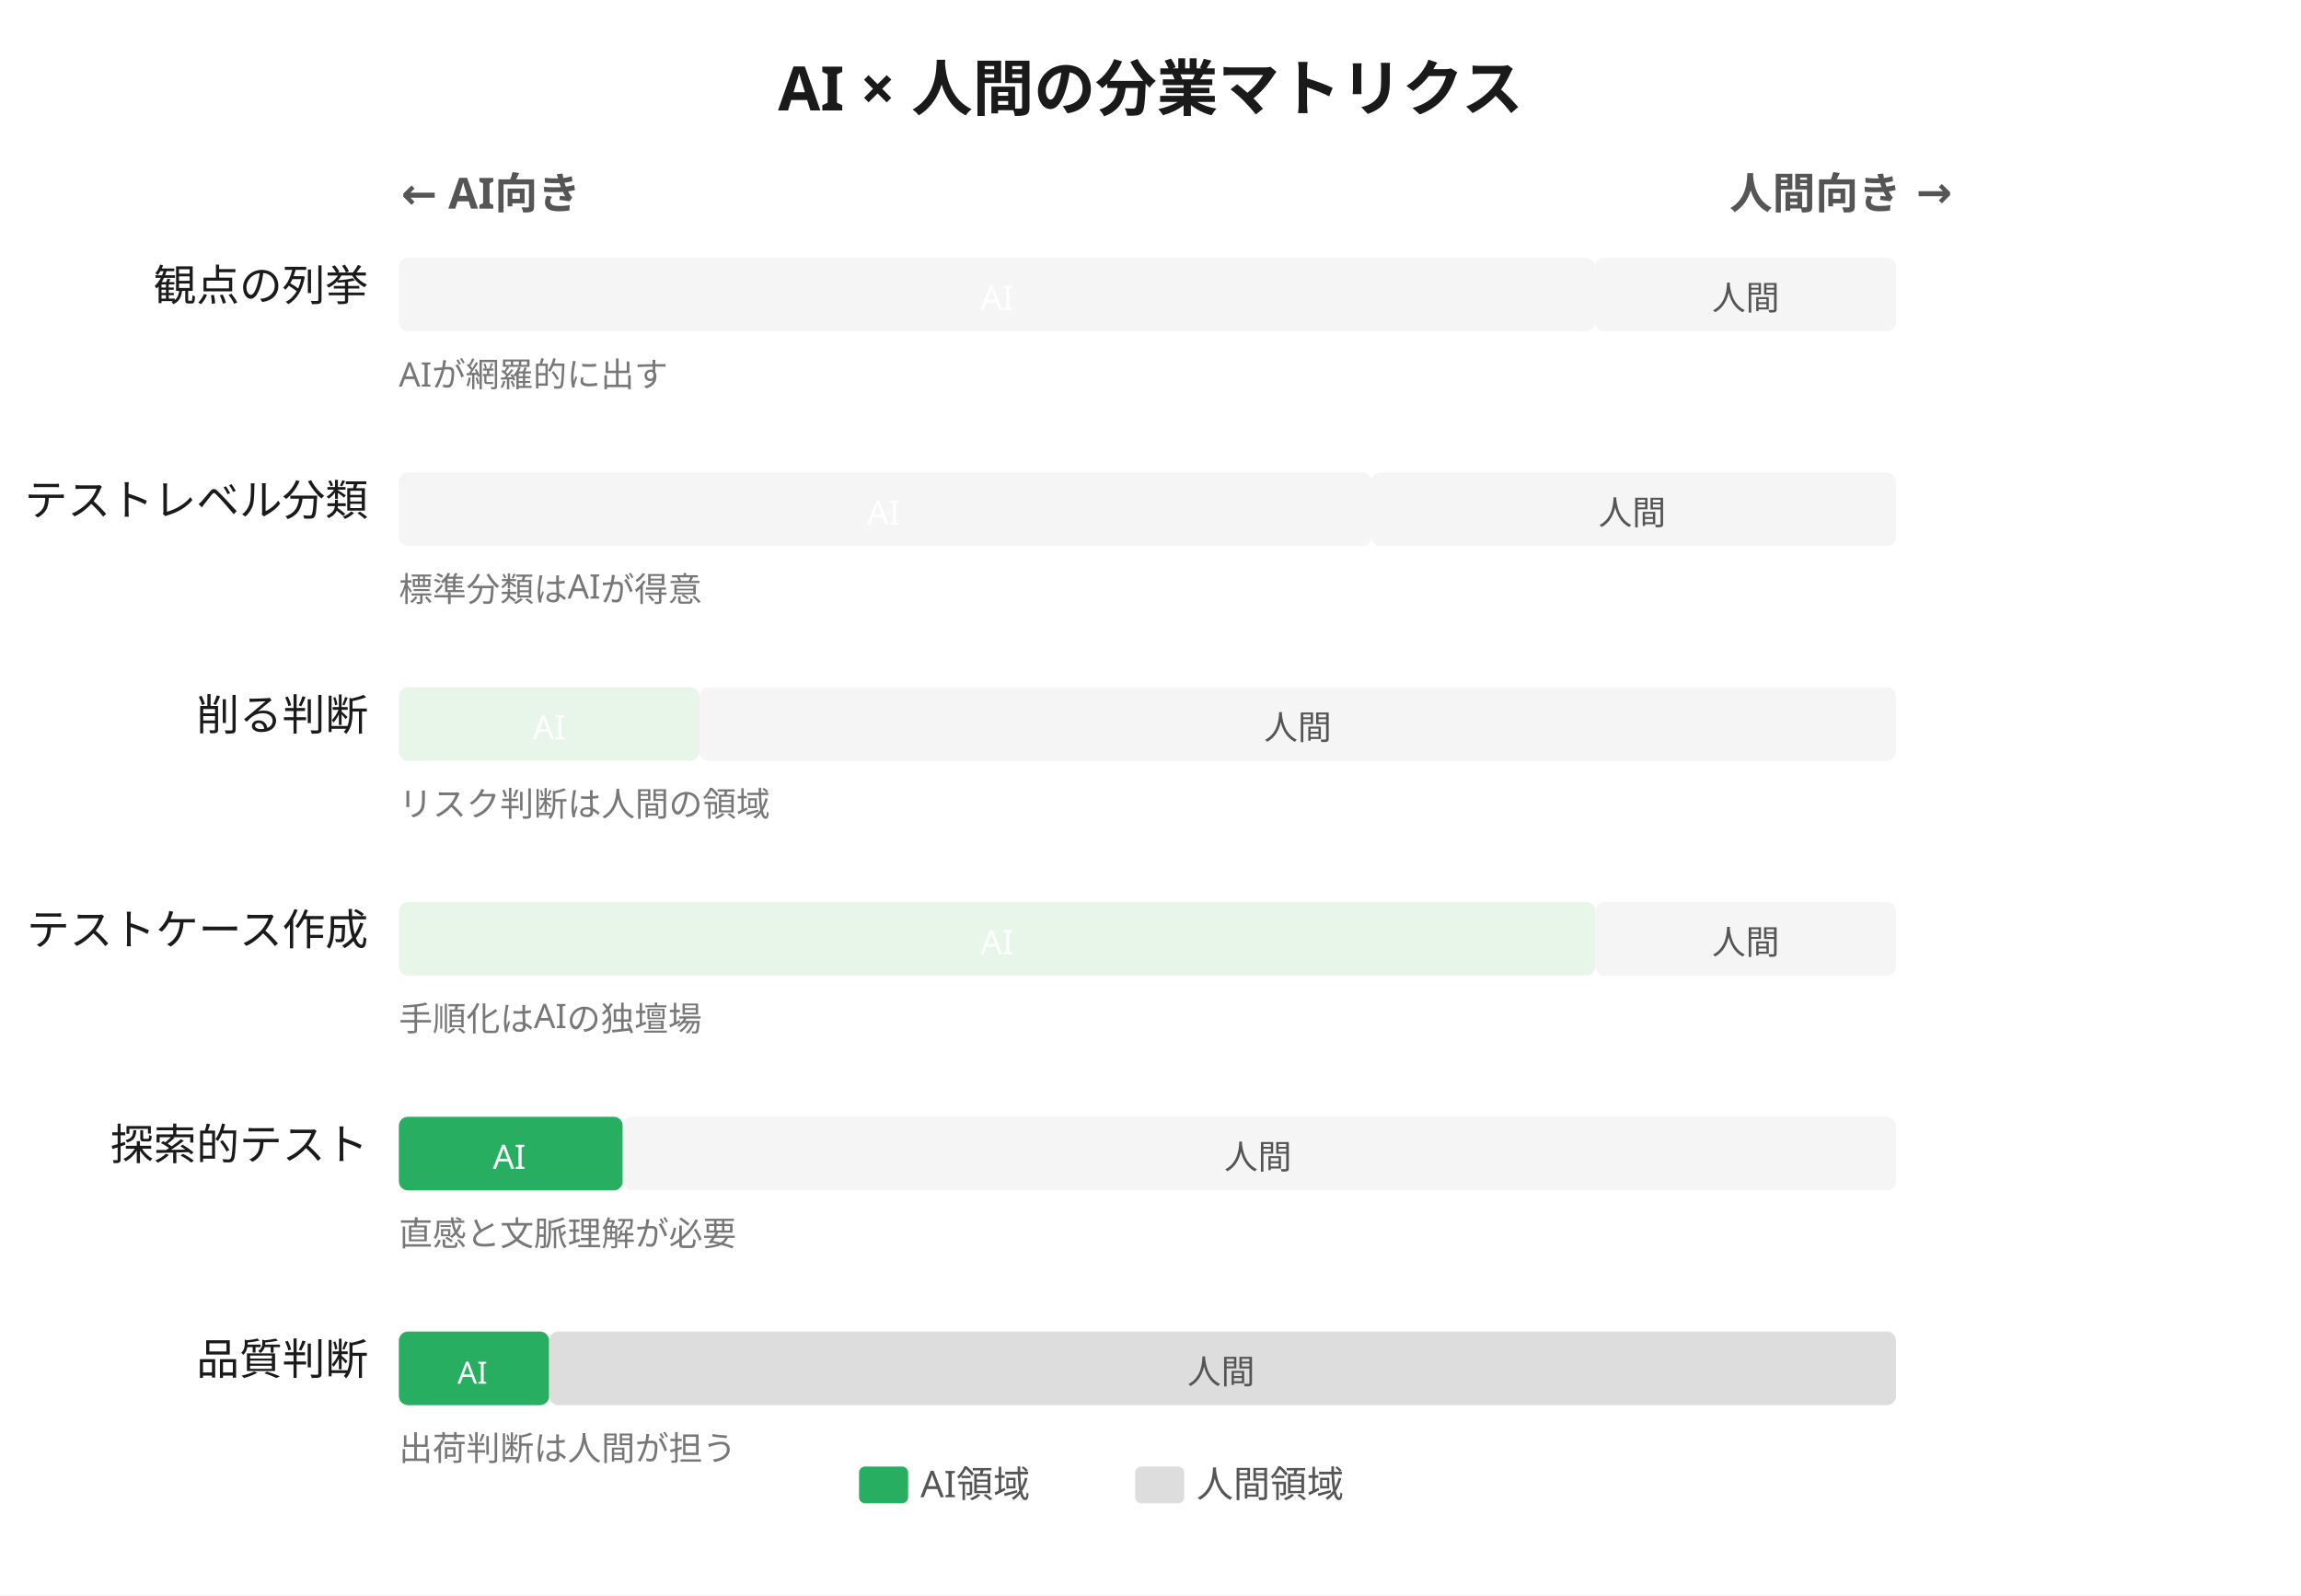
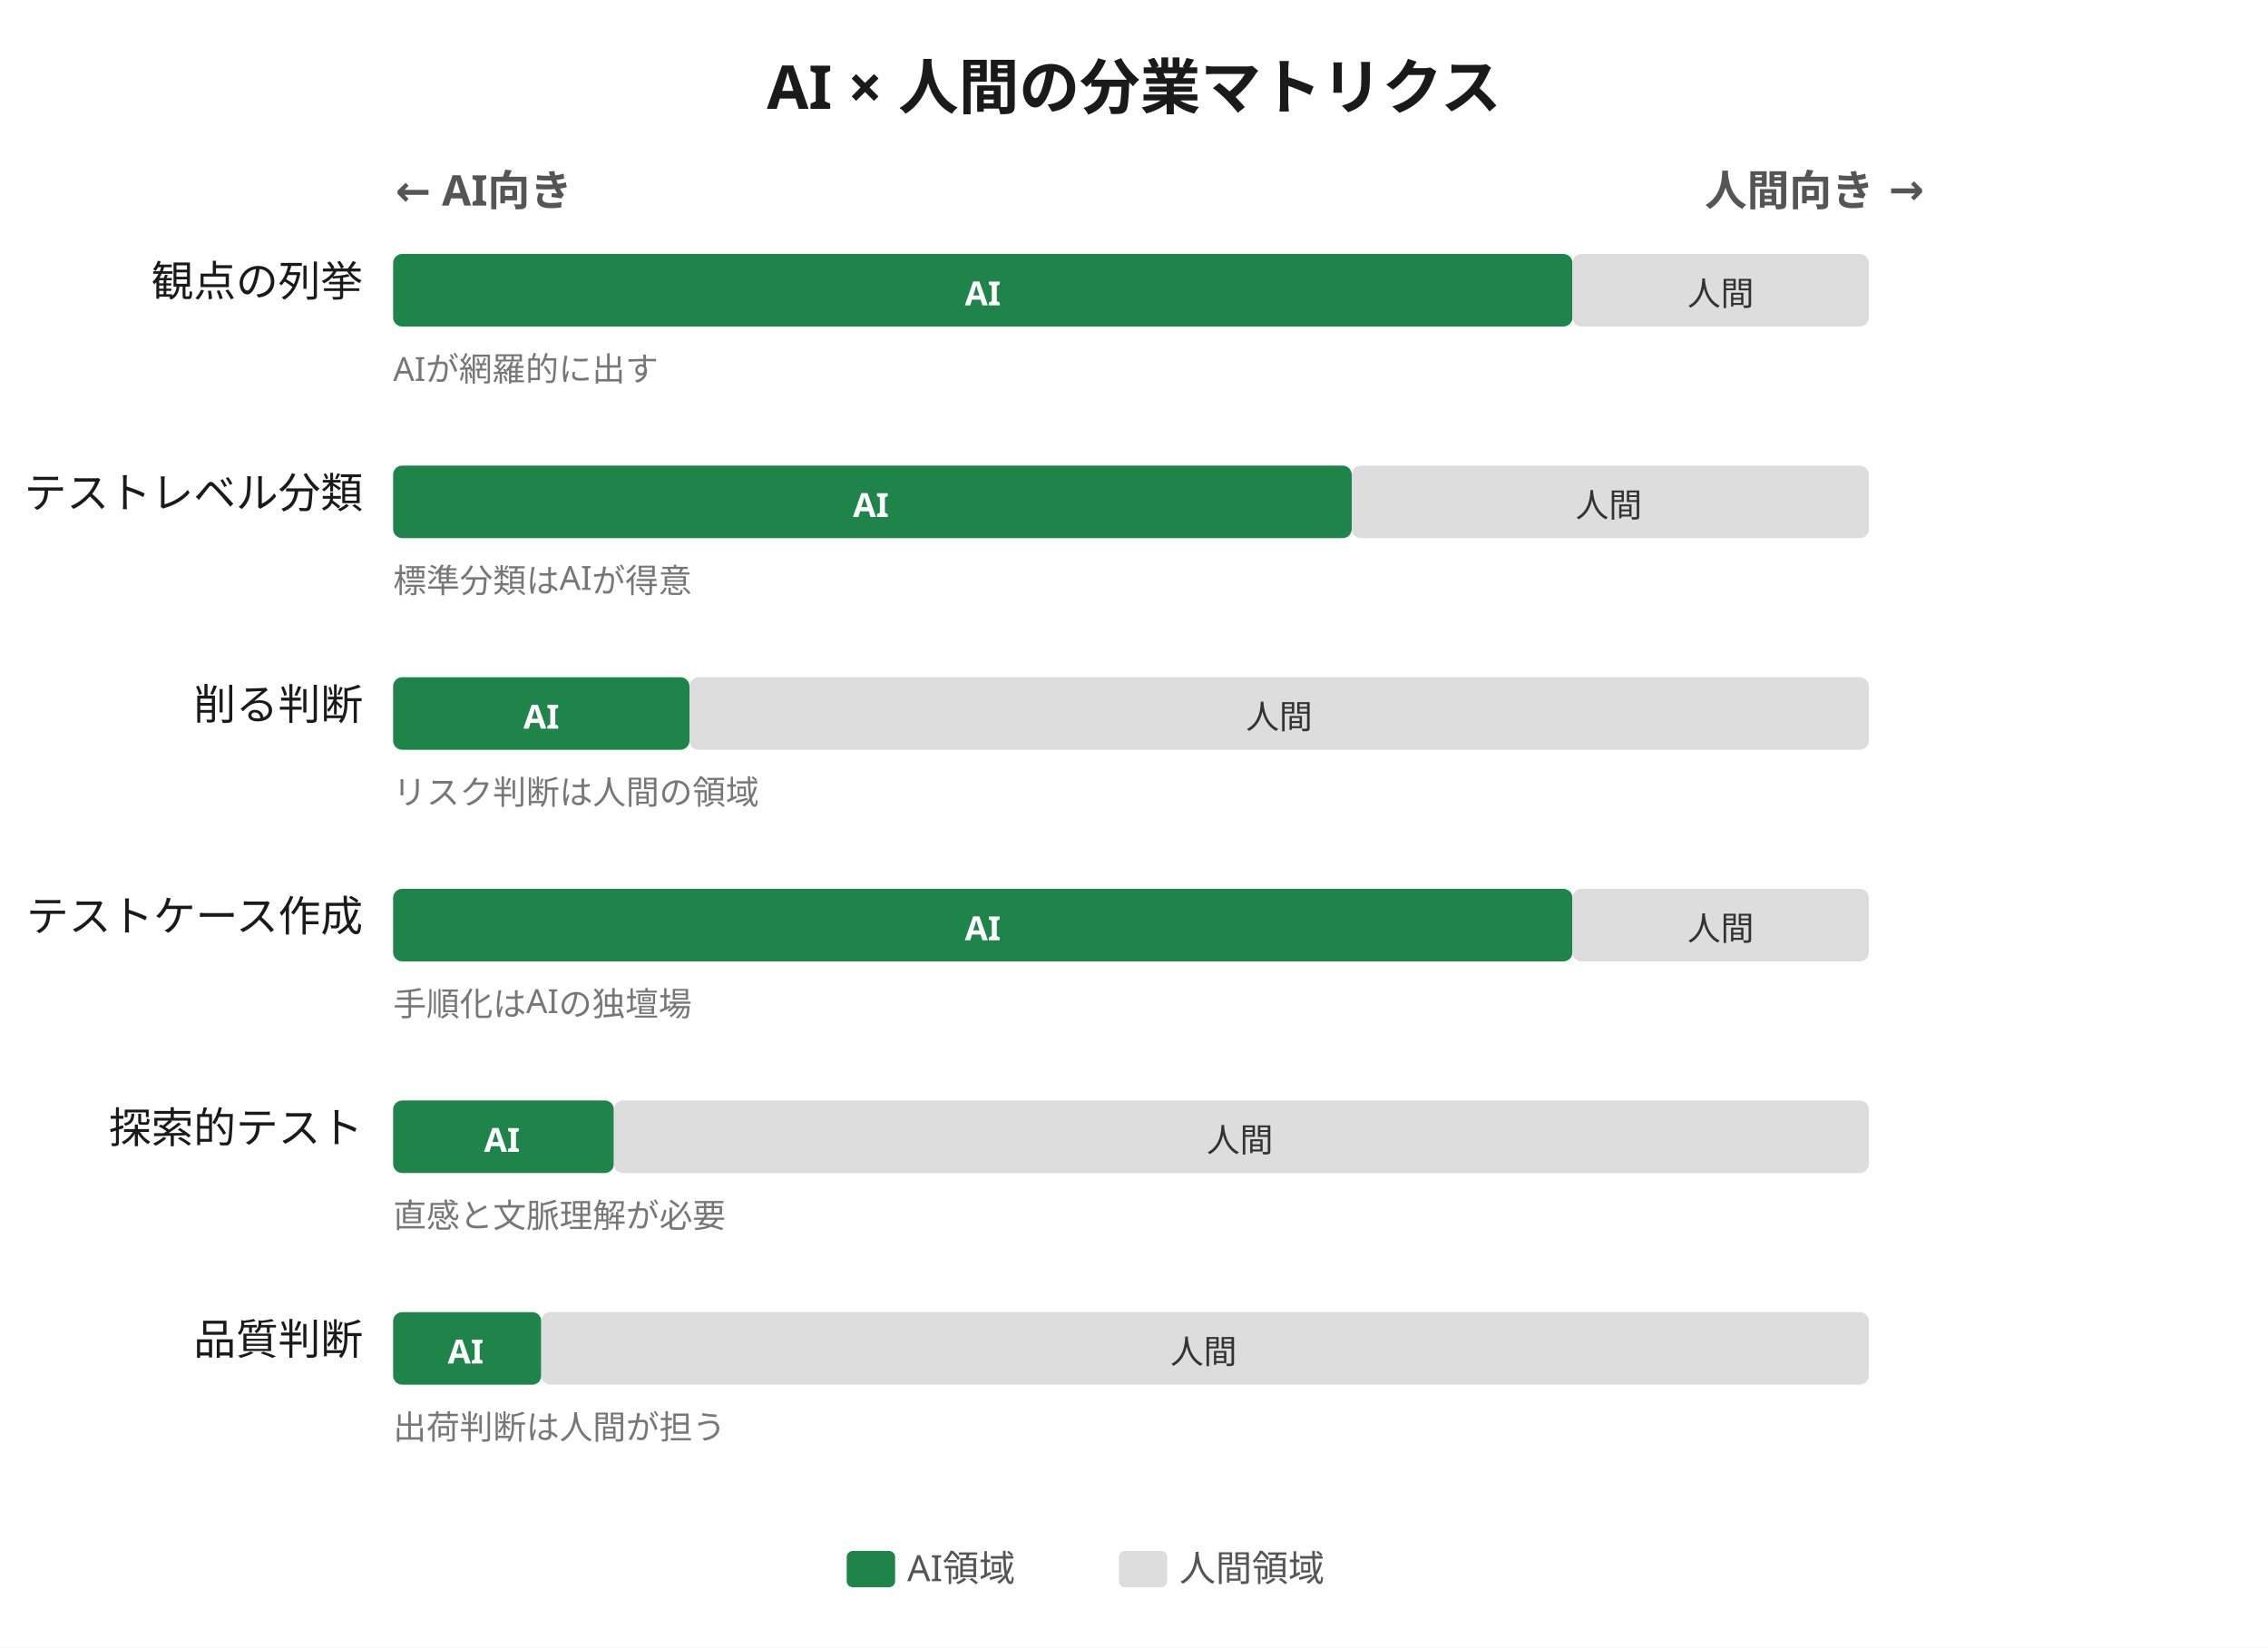
- <svg xmlns="http://www.w3.org/2000/svg" viewBox="0 0 750 520" font-family="'Hiragino Sans', 'Hiragino Kaku Gothic ProN', sans-serif">
-   <rect width="750" height="520" fill="#ffffff" />
+ <svg xmlns="http://www.w3.org/2000/svg" viewBox="0 0 750 545" font-family="'Hiragino Sans', 'Hiragino Kaku Gothic ProN', sans-serif">
+   <rect width="750" height="545" fill="#ffffff" />
  <defs>
    <marker id="arrow" markerWidth="8" markerHeight="6" refX="8" refY="3" orient="auto">
      <polygon points="0,0 8,3 0,6" fill="#F9A825" />
    </marker>
  </defs>
  <text x="375" y="36" text-anchor="middle" font-size="20" font-weight="bold" fill="#1a1a1a">AI × 人間の分業マトリクス</text>
  <text x="160" y="68" text-anchor="middle" font-size="14" font-weight="bold" fill="#555">← AI向き</text>
  <text x="600" y="68" text-anchor="middle" font-size="14" font-weight="bold" fill="#555">人間向き →</text>
  <g transform="translate(130, 80)">
    <text x="-10" y="18" text-anchor="end" font-size="14" fill="#1a1a1a">観点の列挙</text>
-     <rect x="0" y="4" width="390" height="24" rx="3" fill="#F5F5F5" />
-     <rect x="390" y="4" width="98" height="24" rx="3" fill="#F5F5F5" />
-     <text x="195" y="21" text-anchor="middle" font-size="11" fill="#fff">AI</text>
-     <text x="439" y="21" text-anchor="middle" font-size="11" fill="#555">人間</text>
+     <rect x="0" y="4" width="390" height="24" rx="3" fill="#1E8449" />
+     <rect x="390" y="4" width="98" height="24" rx="3" fill="#ddd" />
+     <text x="195" y="21" text-anchor="middle" font-size="11" font-weight="bold" fill="#fff">AI</text>
+     <text x="439" y="21" text-anchor="middle" font-size="11" fill="#333">人間</text>
    <text x="0" y="46" font-size="11" fill="#777">AIが網羅的に出す</text>
    <text x="-10" y="88" text-anchor="end" font-size="14" fill="#1a1a1a">テストレベル分類</text>
-     <rect x="0" y="74" width="317" height="24" rx="3" fill="#F5F5F5" />
-     <rect x="317" y="74" width="171" height="24" rx="3" fill="#F5F5F5" />
-     <text x="158" y="91" text-anchor="middle" font-size="11" fill="#fff">AI</text>
-     <text x="402" y="91" text-anchor="middle" font-size="11" fill="#555">人間</text>
+     <rect x="0" y="74" width="317" height="24" rx="3" fill="#1E8449" />
+     <rect x="317" y="74" width="171" height="24" rx="3" fill="#ddd" />
+     <text x="158" y="91" text-anchor="middle" font-size="11" font-weight="bold" fill="#fff">AI</text>
+     <text x="402" y="91" text-anchor="middle" font-size="11" fill="#333">人間</text>
    <text x="0" y="116" font-size="11" fill="#777">標準分類はAIが得意</text>
    <text x="-10" y="158" text-anchor="end" font-size="14" fill="#1a1a1a">削る判断</text>
-     <rect x="0" y="144" width="98" height="24" rx="3" fill="#E8F5E9" />
-     <rect x="98" y="144" width="390" height="24" rx="3" fill="#F5F5F5" />
-     <text x="49" y="161" text-anchor="middle" font-size="11" fill="#fff">AI</text>
-     <text x="293" y="161" text-anchor="middle" font-size="11" fill="#555">人間</text>
+     <rect x="0" y="144" width="98" height="24" rx="3" fill="#1E8449" />
+     <rect x="98" y="144" width="390" height="24" rx="3" fill="#ddd" />
+     <text x="49" y="161" text-anchor="middle" font-size="11" font-weight="bold" fill="#fff">AI</text>
+     <text x="293" y="161" text-anchor="middle" font-size="11" fill="#333">人間</text>
    <text x="0" y="186" font-size="11" fill="#777">リスク判断は人間の領域</text>
    <text x="-10" y="228" text-anchor="end" font-size="14" fill="#1a1a1a">テストケース作成</text>
-     <rect x="0" y="214" width="390" height="24" rx="3" fill="#E8F5E9" />
-     <rect x="390" y="214" width="98" height="24" rx="3" fill="#F5F5F5" />
-     <text x="195" y="231" text-anchor="middle" font-size="11" fill="#fff">AI</text>
-     <text x="439" y="231" text-anchor="middle" font-size="11" fill="#555">人間</text>
+     <rect x="0" y="214" width="390" height="24" rx="3" fill="#1E8449" />
+     <rect x="390" y="214" width="98" height="24" rx="3" fill="#ddd" />
+     <text x="195" y="231" text-anchor="middle" font-size="11" font-weight="bold" fill="#fff">AI</text>
+     <text x="439" y="231" text-anchor="middle" font-size="11" fill="#333">人間</text>
    <text x="0" y="256" font-size="11" fill="#777">手順化はAIの独壇場</text>
    <text x="-10" y="298" text-anchor="end" font-size="14" fill="#1a1a1a">探索的テスト</text>
-     <rect x="0" y="284" width="73" height="24" rx="3" fill="#27AE60" />
-     <rect x="73" y="284" width="415" height="24" rx="3" fill="#F5F5F5" />
-     <text x="36" y="301" text-anchor="middle" font-size="11" fill="#fff">AI</text>
-     <text x="280" y="301" text-anchor="middle" font-size="11" fill="#555">人間</text>
+     <rect x="0" y="284" width="73" height="24" rx="3" fill="#1E8449" />
+     <rect x="73" y="284" width="415" height="24" rx="3" fill="#ddd" />
+     <text x="36" y="301" text-anchor="middle" font-size="11" font-weight="bold" fill="#fff">AI</text>
+     <text x="280" y="301" text-anchor="middle" font-size="11" fill="#333">人間</text>
    <text x="0" y="326" font-size="11" fill="#777">直感と文脈理解が必要</text>
    <text x="-10" y="368" text-anchor="end" font-size="14" fill="#1a1a1a">品質判断</text>
-     <rect x="0" y="354" width="49" height="24" rx="3" fill="#27AE60" />
+     <rect x="0" y="354" width="49" height="24" rx="3" fill="#1E8449" />
    <rect x="49" y="354" width="439" height="24" rx="3" fill="#ddd" />
-     <text x="24" y="371" text-anchor="middle" font-size="10" fill="#fff">AI</text>
-     <text x="268" y="371" text-anchor="middle" font-size="11" fill="#555">人間</text>
+     <text x="24" y="371" text-anchor="middle" font-size="11" font-weight="bold" fill="#fff">AI</text>
+     <text x="268" y="371" text-anchor="middle" font-size="11" fill="#333">人間</text>
    <text x="0" y="396" font-size="11" fill="#777">出荷判断は人間が担う</text>
  </g>
-   <g transform="translate(280, 490)">
-     <rect x="0" y="-12" width="16" height="12" rx="2" fill="#27AE60" />
+   <g transform="translate(280, 525)">
+     <rect x="0" y="-12" width="16" height="12" rx="2" fill="#1E8449" />
    <text x="20" y="-2" font-size="12" fill="#555">AI領域</text>
    <rect x="90" y="-12" width="16" height="12" rx="2" fill="#ddd" />
    <text x="110" y="-2" font-size="12" fill="#555">人間領域</text>
  </g>
</svg>
